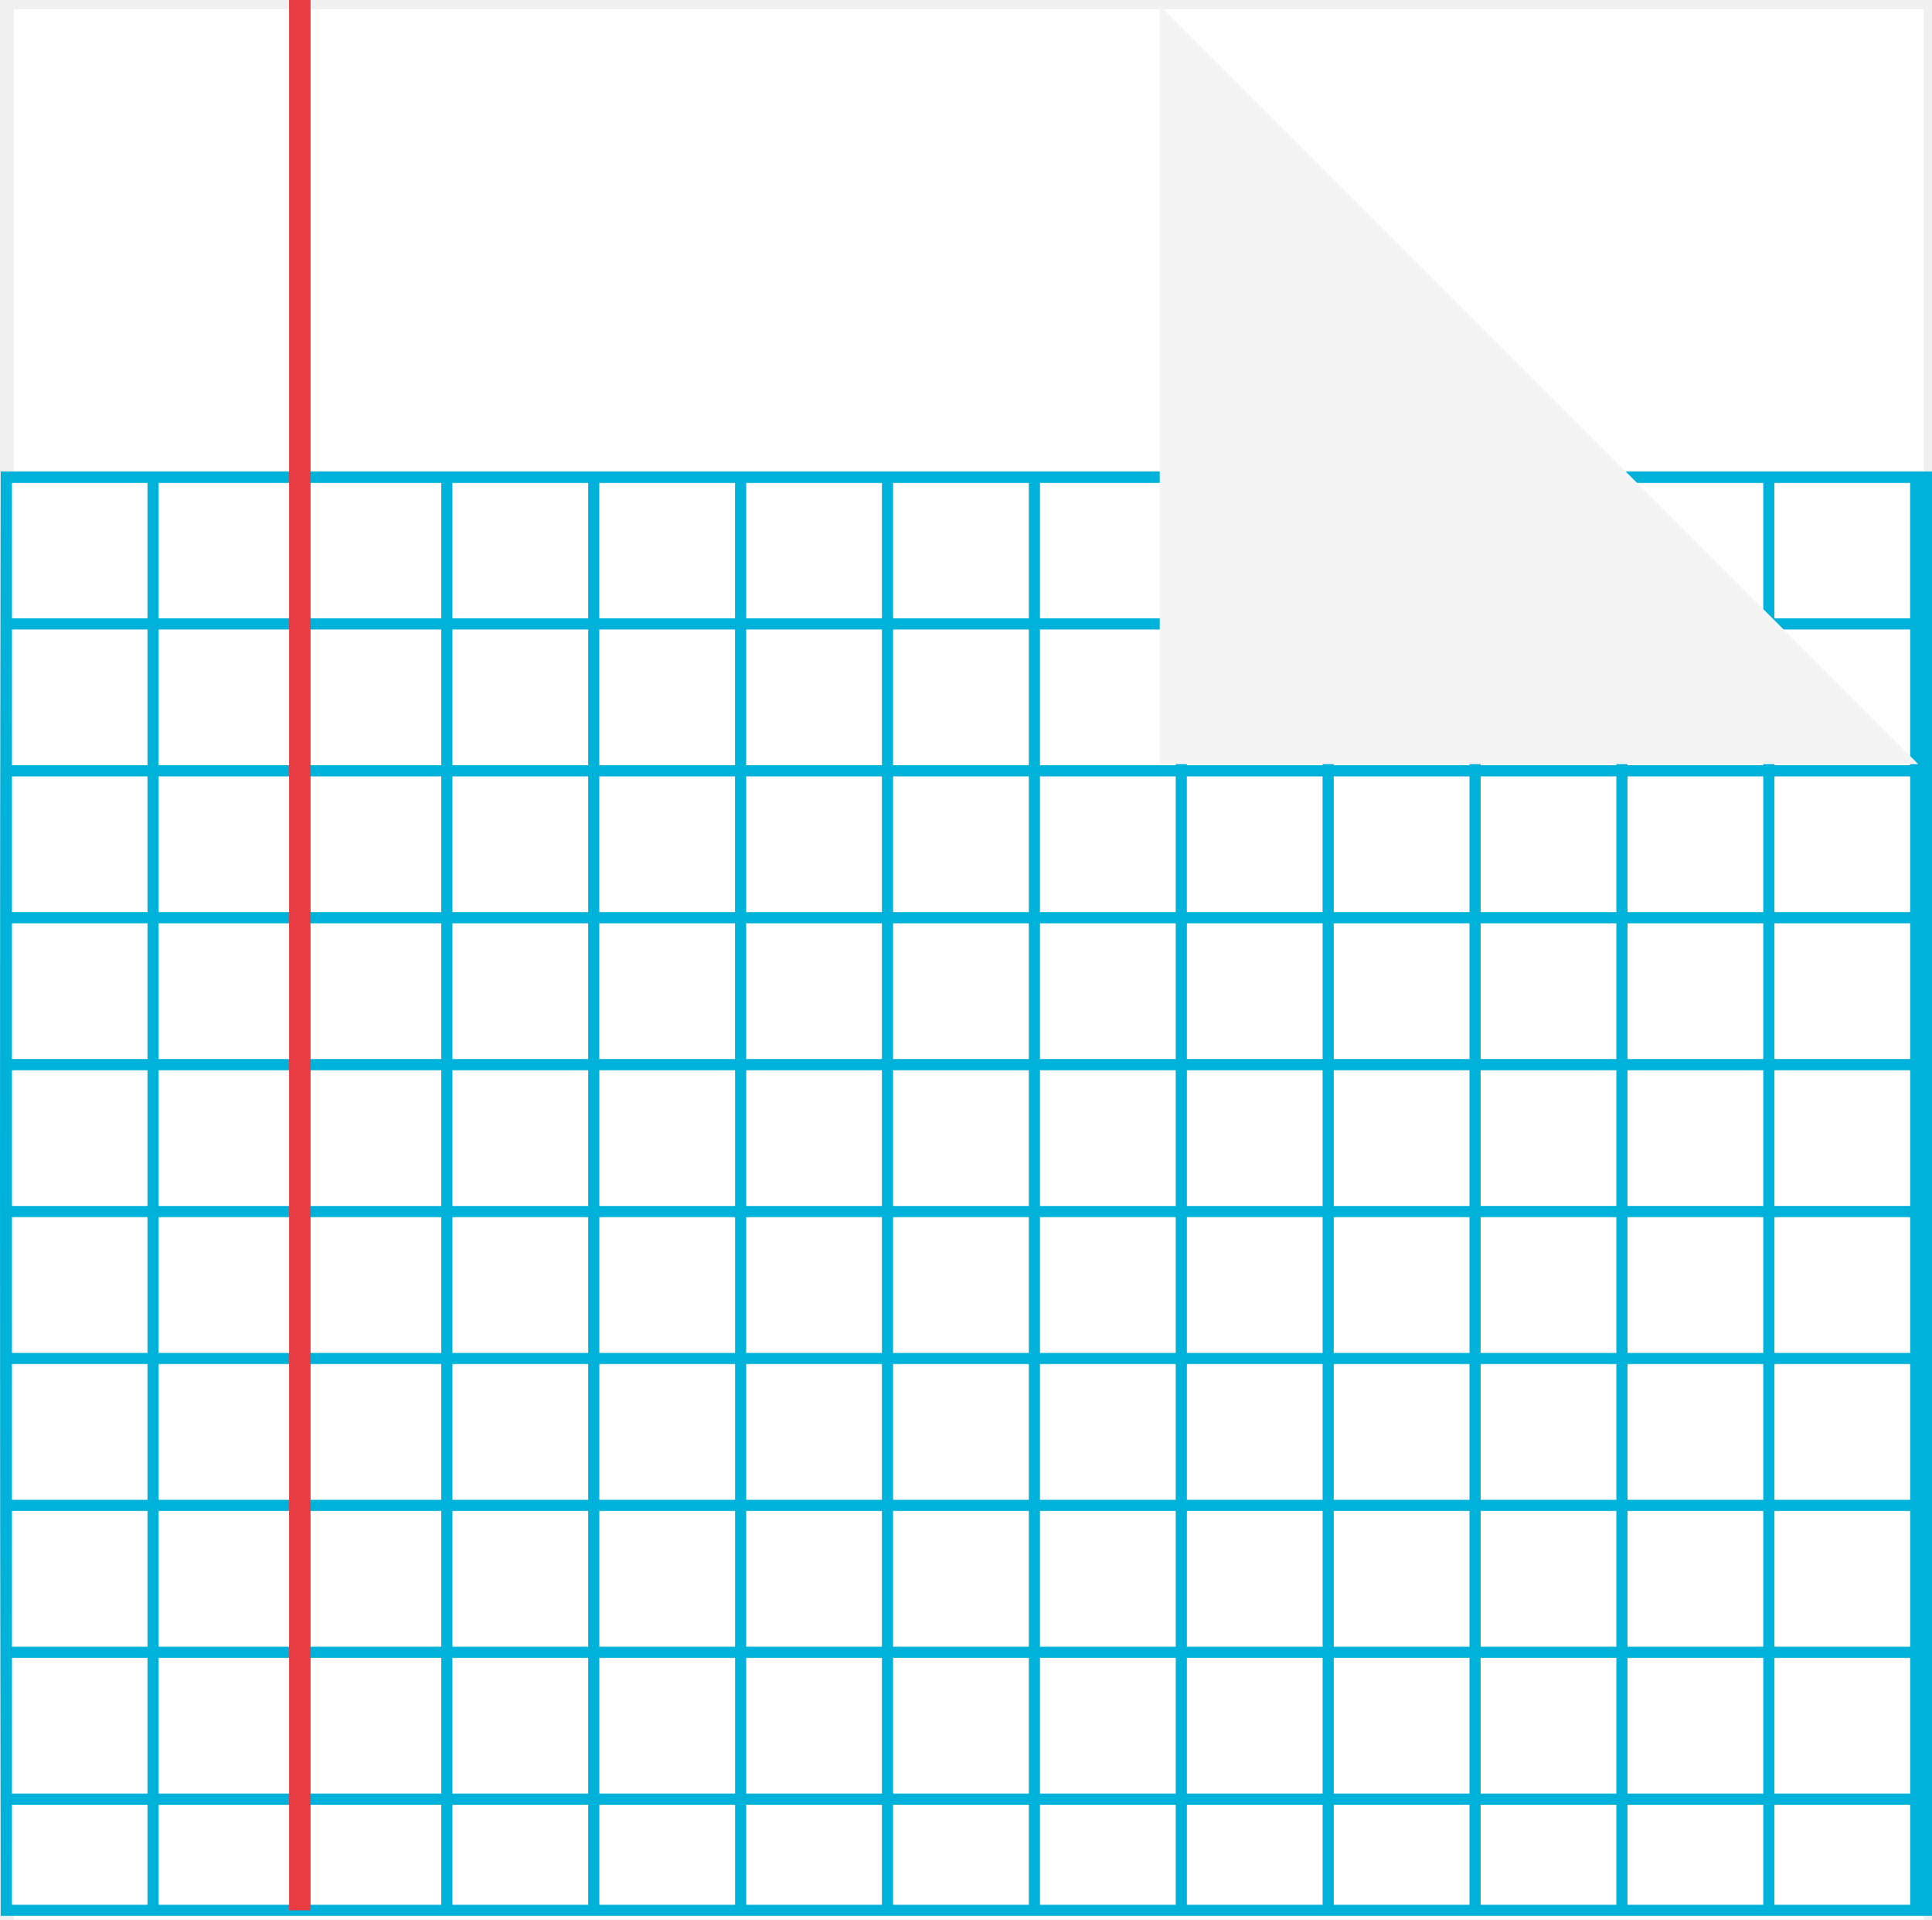
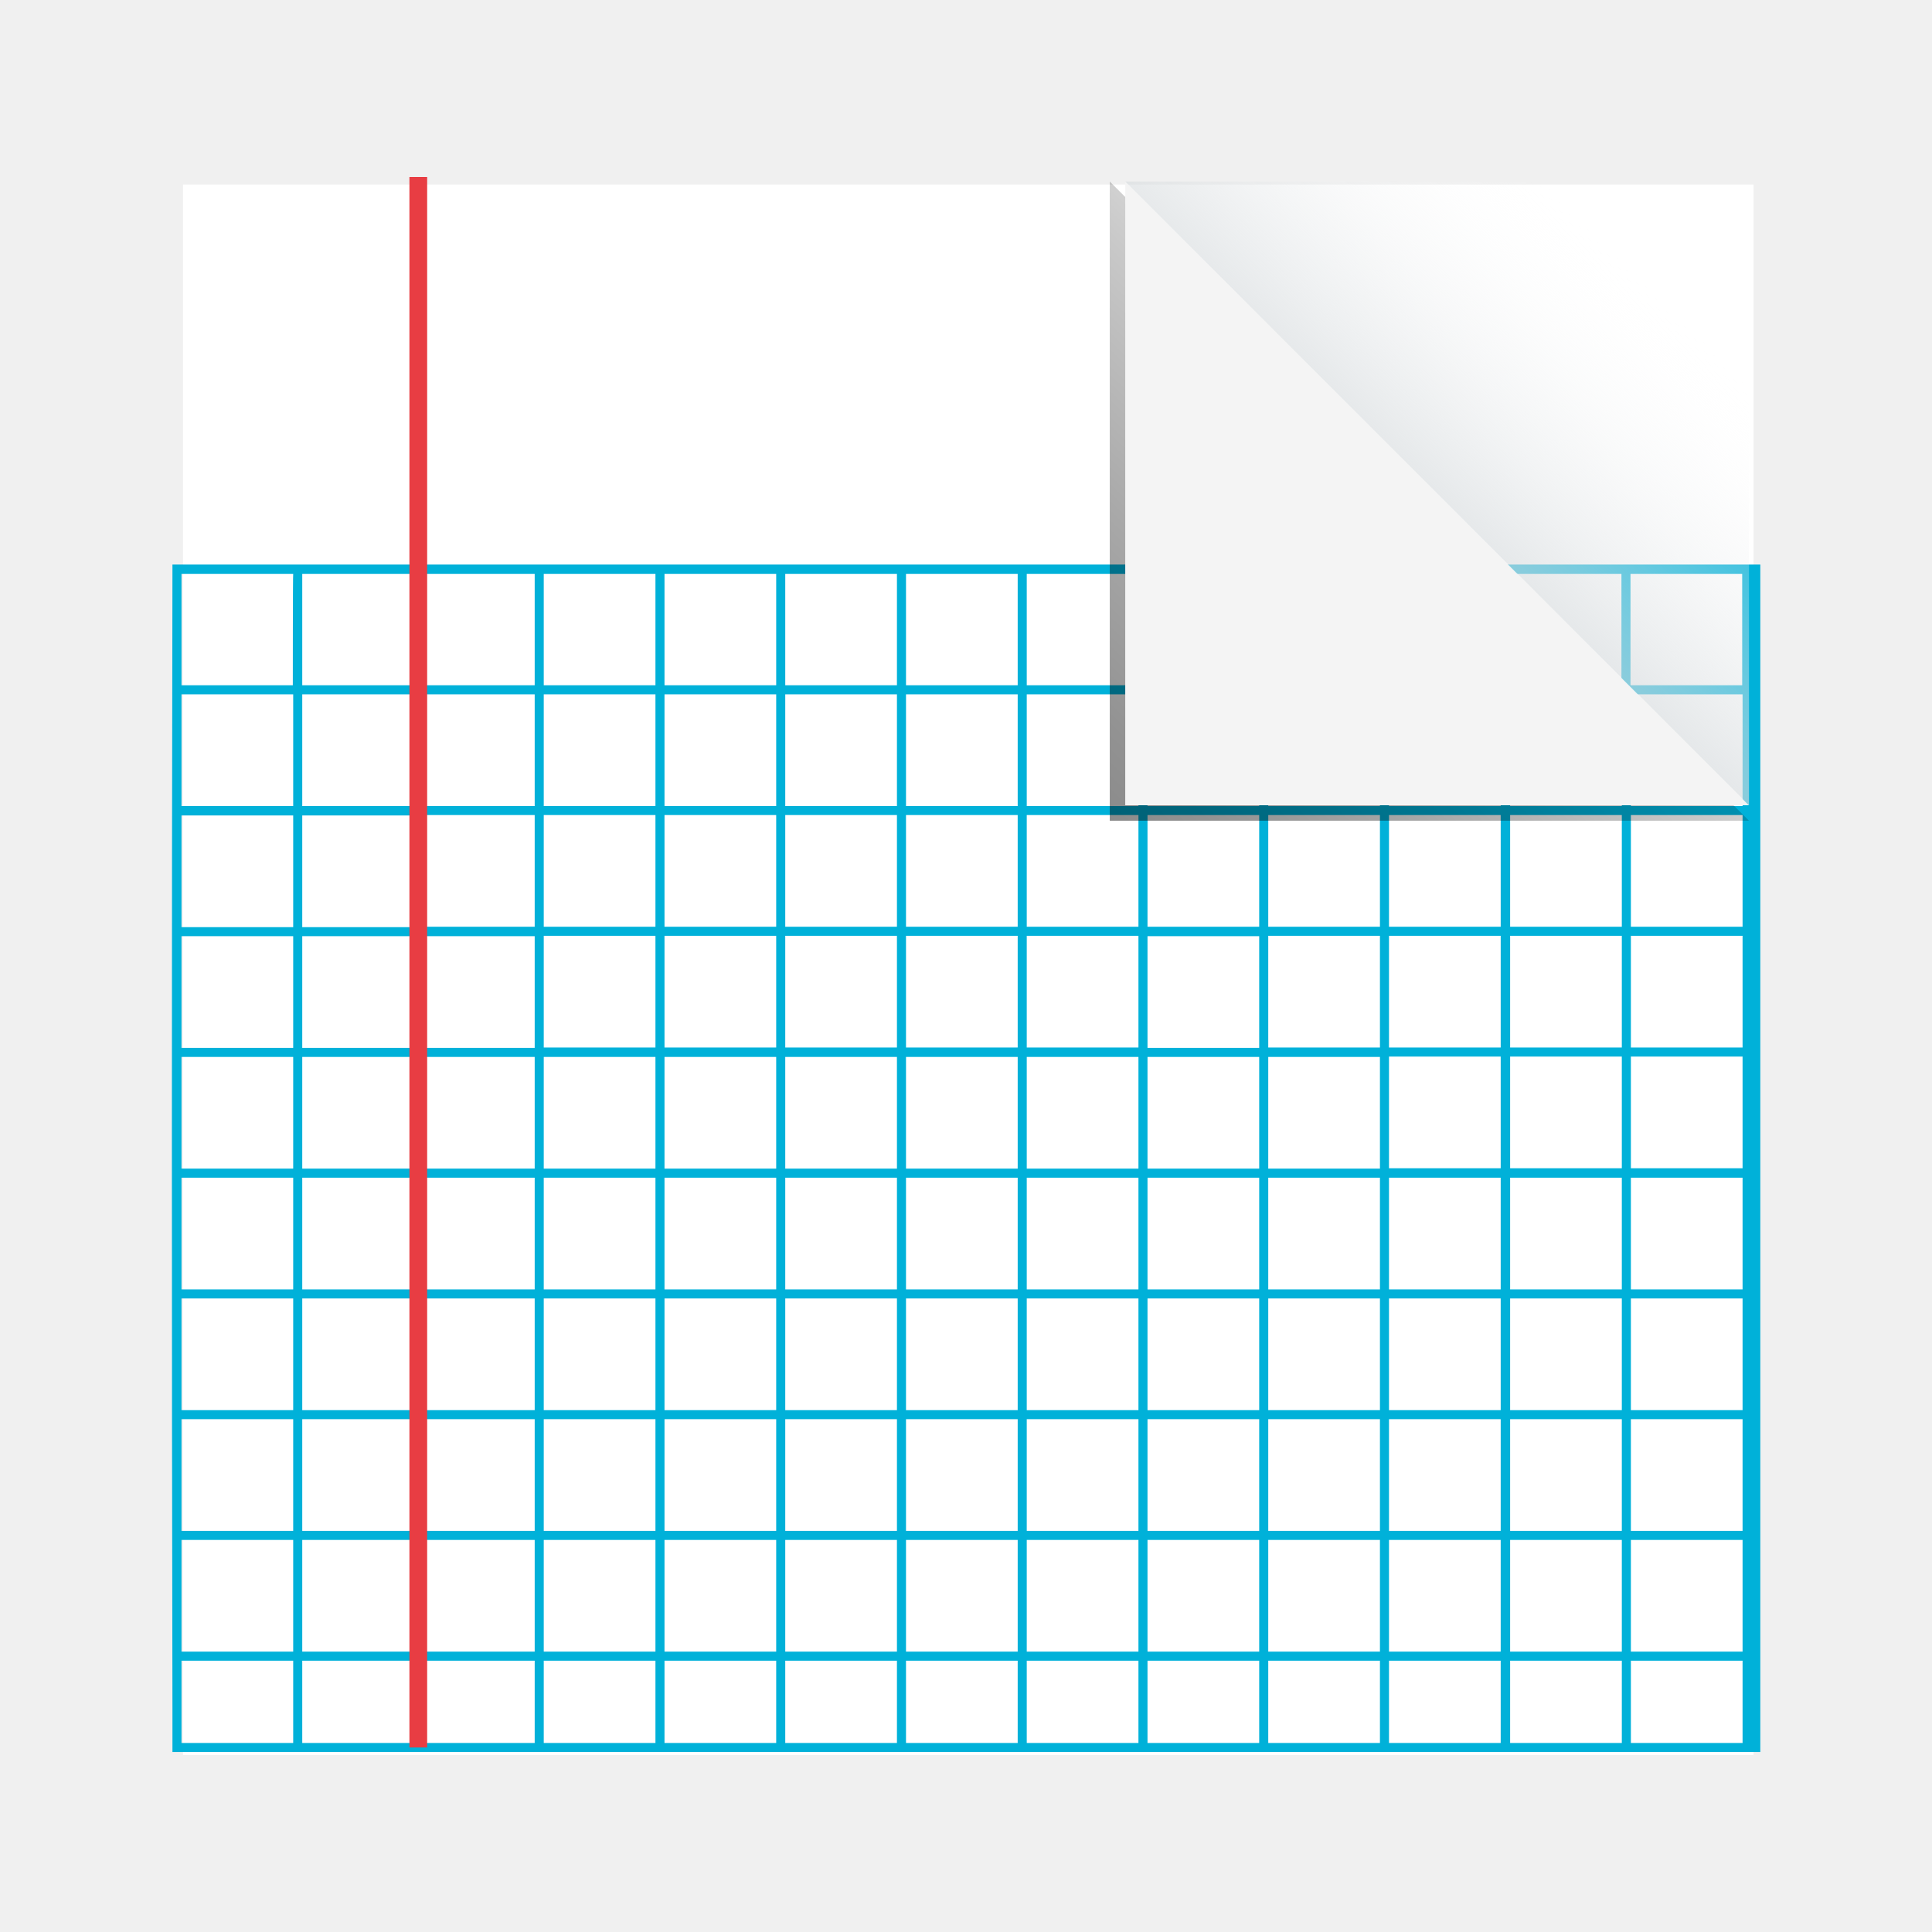
- <svg xmlns="http://www.w3.org/2000/svg" id="katman_2" data-name="katman 2" viewBox="0 0 519.38 515.93" version="1.1">
-   <defs id="defs24">
-     <style id="style2">
-       .cls-1 {
-         fill: url(#Adsız_degrade_113);
-       }
- 
-       .cls-1, .cls-2, .cls-3, .cls-4, .cls-5, .cls-6 {
-         stroke-width: 0px;
-       }
- 
-       .cls-2 {
-         fill: url(#Adsız_degrade_111);
-       }
- 
-       .cls-3 {
-         fill: #e83d43;
-       }
- 
-       .cls-4 {
-         fill: #f4f4f4;
-       }
- 
-       .cls-5 {
-         fill: #00b1d9;
-       }
- 
-       .cls-6 {
-         fill: #fff;
-       }
-     </style>
-     <linearGradient id="Adsız_degrade_113" data-name="Adsız degrade 113" x1="274.56" y1="246.57" x2="465.09" y2="50.51" gradientUnits="userSpaceOnUse">
-       <stop offset="0" stop-color="#c1c8cc" id="stop4" />
-       <stop offset=".1" stop-color="rgba(195, 202, 206, .96)" stop-opacity=".96" id="stop6" />
-       <stop offset=".26" stop-color="rgba(202, 208, 211, .85)" stop-opacity=".85" id="stop8" />
-       <stop offset=".45" stop-color="rgba(213, 218, 220, .67)" stop-opacity=".67" id="stop10" />
-       <stop offset=".68" stop-color="rgba(228, 231, 233, .42)" stop-opacity=".42" id="stop12" />
-       <stop offset=".92" stop-color="rgba(248, 249, 249, .11)" stop-opacity=".11" id="stop14" />
-       <stop offset="1" stop-color="#fff" stop-opacity="0" id="stop16" />
-     </linearGradient>
-     <linearGradient id="Adsız_degrade_111" data-name="Adsız degrade 111" x1="374.69" y1="143.55" x2="482.2" y2="33.09" gradientUnits="userSpaceOnUse">
-       <stop offset="0" stop-color="#c1c8cc" id="stop19" />
-       <stop offset="1" stop-color="#fff" stop-opacity="0" id="stop21" />
-     </linearGradient>
-   </defs>
-   <g id="katman_1" data-name="katman 1">
-     <g id="g42">
-       <rect class="cls-6" x="3.7" y="2.5" width="513.43" height="513.43" id="rect26" />
-       <g id="g32">
-         <path class="cls-5" d="m 0.19,126.71 v 1.6 c -0.25,123.85 -0.25,249.09 0,372.23 v 14.42 H 519.38 V 126.71 Z M 513.5,166.19 H 477.01 V 129.8 H 513.5 Z M 3.19,406.12 h 36.46 v 36.49 H 3.19 Z m 0,-39.49 h 36.46 v 36.49 H 3.19 Z m 0,-39.49 h 36.46 v 36.49 H 3.19 Z m 0,-39.48 h 36.46 v 36.49 H 3.19 Z m 0,-39.49 h 36.46 v 36.49 H 3.19 Z m 0,-39.49 h 36.46 v 36.49 H 3.19 Z m 0,-39.49 h 36.46 v 36.49 H 3.19 Z m 470.83,-3 H 437.53 V 129.8 h 36.49 z M 316.07,284.66 h -36.49 v -36.49 h 36.49 z m 3,-36.49 h 36.49 v 36.49 h -36.49 z m -42.49,36.49 h -36.49 v -36.49 h 36.49 z m -39.49,0 H 200.6 v -36.49 h 36.49 z m -39.49,0 h -36.49 v -36.49 h 36.49 z m -39.48,0 h -36.49 v -36.49 h 36.49 z m 0,3 v 36.49 h -36.49 v -36.49 z m 3,0 h 36.49 v 36.49 h -36.49 z m 39.48,0 h 36.49 v 36.49 H 200.6 Z m 39.49,0 h 36.49 v 36.49 h -36.49 z m 39.49,0 h 36.49 v 36.49 h -36.49 z m 39.49,0 h 36.49 v 36.49 h -36.49 z m 39.48,0 h 36.49 v 36.49 h -36.49 z m 0,-3 v -36.49 h 36.49 v 36.49 z m 0,-39.49 v -36.49 h 36.49 v 36.49 z m -3,0 h -36.49 v -36.49 h 36.49 z m -39.48,0 h -36.49 v -36.49 h 36.49 z m -39.49,0 h -36.49 v -36.49 h 36.49 z m -39.49,0 H 200.6 v -36.49 h 36.49 z m -39.49,0 h -36.49 v -36.49 h 36.49 z m -39.48,0 h -36.49 v -36.49 h 36.49 z m -39.49,0 H 82.14 v -36.49 h 36.49 z m 0,3 v 36.49 H 82.14 v -36.49 z m 0,39.49 v 36.49 H 82.14 v -36.49 z m 0,39.48 v 36.49 H 82.14 v -36.49 z m 3,0 h 36.49 v 36.49 h -36.49 z m 39.49,0 h 36.49 v 36.49 h -36.49 z m 39.48,0 h 36.49 v 36.49 H 200.6 Z m 39.49,0 h 36.49 v 36.49 h -36.49 z m 39.49,0 h 36.49 v 36.49 h -36.49 z m 39.49,0 h 36.49 v 36.49 h -36.49 z m 39.48,0 h 36.49 v 36.49 h -36.49 z m 39.49,0 h 36.49 v 36.49 h -36.49 z m 0,-3 v -36.49 h 36.49 v 36.49 z m 0,-39.48 v -36.49 h 36.49 v 36.49 z m 0,-39.49 v -36.49 h 36.49 v 36.49 z m 0,-39.49 v -36.49 h 36.49 v 36.49 z m -3,0 h -36.49 v -36.49 h 36.49 z m -39.49,0 h -36.49 v -36.49 h 36.49 z m -39.48,0 h -36.49 v -36.49 h 36.49 z m -39.49,0 h -36.49 v -36.49 h 36.49 z m -39.49,0 H 200.6 v -36.49 h 36.49 z m -39.49,0 h -36.49 v -36.49 h 36.49 z m -39.48,0 h -36.49 v -36.49 h 36.49 z m -39.49,0 H 82.14 v -36.49 h 36.49 z m -39.49,0 H 42.65 v -36.49 h 36.49 z m 0,3 v 36.49 H 42.65 v -36.49 z m 0,39.49 v 36.49 H 42.65 v -36.49 z m 0,39.49 v 36.49 H 42.65 v -36.49 z m 0,39.48 v 36.49 H 42.65 v -36.49 z m 0,39.49 v 36.49 H 42.65 v -36.49 z m 3,0 h 36.49 v 36.49 H 82.14 Z m 39.49,0 h 36.49 v 36.49 h -36.49 z m 39.49,0 h 36.49 v 36.49 h -36.49 z m 39.48,0 h 36.49 v 36.49 H 200.6 Z m 39.49,0 h 36.49 v 36.49 h -36.49 z m 39.49,0 h 36.49 v 36.49 h -36.49 z m 39.49,0 h 36.49 v 36.49 h -36.49 z m 39.48,0 h 36.49 v 36.49 h -36.49 z m 39.49,0 h 36.49 v 36.49 h -36.49 z m 39.49,0 h 36.49 v 36.49 h -36.49 z m 0,-3 v -36.49 h 36.49 v 36.49 z m 0,-39.49 v -36.49 h 36.49 v 36.49 z m 0,-39.48 v -36.49 h 36.49 v 36.49 z m 0,-39.49 v -36.49 h 36.49 v 36.49 z m 0,-39.49 v -36.49 h 36.49 v 36.49 z m -3,-39.49 H 398.04 V 129.8 h 36.49 z m -39.49,0 H 358.55 V 129.8 h 36.49 z m -39.49,0 H 319.06 V 129.8 h 36.49 z m -39.48,0 H 279.58 V 129.8 h 36.49 z m -39.49,0 H 240.09 V 129.8 h 36.49 z m -39.49,0 H 200.6 V 129.8 h 36.49 z m -39.49,0 H 161.11 V 129.8 h 36.49 z m -39.48,0 H 121.63 V 129.8 h 36.49 z m -39.49,0 H 82.14 V 129.8 h 36.49 z m -39.49,0 H 42.65 V 129.8 h 36.49 z m -39.49,0 H 3.19 V 129.8 h 36.46 z m 3,239.93 h 36.49 v 36.49 H 42.65 Z m 39.49,0 h 36.49 v 36.49 H 82.14 Z m 39.49,0 h 36.49 v 36.49 h -36.49 z m 39.49,0 h 36.49 v 36.49 h -36.49 z m 39.48,0 h 36.49 v 36.49 H 200.6 Z m 39.49,0 h 36.49 v 36.49 h -36.49 z m 39.49,0 h 36.49 v 36.49 h -36.49 z m 39.49,0 h 36.49 v 36.49 h -36.49 z m 39.48,0 h 36.49 v 36.49 h -36.49 z m 39.49,0 h 36.49 v 36.49 h -36.49 z m 39.49,0 h 36.49 v 36.49 h -36.49 z m 39.49,0 h 36.49 v 36.49 h -36.49 z m 0,-3 v -36.49 h 36.49 v 36.49 z m 0,-39.49 v -36.49 h 36.49 v 36.49 z m 0,-39.49 v -36.49 h 36.49 v 36.49 z m 0,-39.48 v -36.49 h 36.49 v 36.49 z m 0,-39.49 v -36.49 h 36.49 v 36.49 z m 0,-39.49 v -36.49 h 36.49 v 36.49 z M 3.19,445.6 h 36.46 v 36.49 H 3.19 Z m 39.46,0 h 36.49 v 36.49 H 42.65 Z m 39.49,0 h 36.49 v 36.49 H 82.14 Z m 39.49,0 h 36.49 v 36.49 h -36.49 z m 39.49,0 h 36.49 v 36.49 h -36.49 z m 39.48,0 h 36.49 v 36.49 H 200.6 Z m 39.49,0 h 36.49 v 36.49 h -36.49 z m 39.49,0 h 36.49 v 36.49 h -36.49 z m 39.49,0 h 36.49 v 36.49 h -36.49 z m 39.48,0 h 36.49 v 36.49 h -36.49 z m 39.49,0 h 36.49 v 36.49 h -36.49 z m 39.49,0 h 36.49 v 36.49 h -36.49 z m 39.49,0 h 36.49 v 36.49 H 477.02 Z M 3.19,511.95 v -26.86 h 36.46 v 26.86 z m 39.46,0 v -26.86 h 36.49 v 26.86 z m 39.49,0 v -26.86 h 36.49 v 26.86 z m 39.49,0 v -26.86 h 36.49 v 26.86 z m 39.49,0 v -26.86 h 36.49 v 26.86 z m 39.48,0 v -26.86 h 36.49 v 26.86 z m 39.49,0 v -26.86 h 36.49 v 26.86 z m 39.49,0 v -26.86 h 36.49 v 26.86 z m 39.49,0 v -26.86 h 36.49 v 26.86 z m 39.48,0 v -26.86 h 36.49 v 26.86 z m 39.49,0 v -26.86 h 36.49 v 26.86 z m 39.49,0 v -26.86 h 36.49 v 26.86 z m 39.49,0 v -26.86 h 36.49 v 26.86 z" id="path28" />
-         <rect class="cls-3" x="77.71" width="5.78" height="513.45" id="rect30" y="0" />
-       </g>
-       <g id="g40">
-         <polygon class="cls-1" points="306.69,1.48 515.69,210.47 306.69,210.47 " id="polygon34" style="fill:url(#Ads%C4%B1z_degrade_113)" />
-         <polygon class="cls-4" points="311.77,1.48 515.69,205.39 311.77,205.39 " id="polygon36" />
-         <polygon class="cls-2" points="515.69,205.39 311.77,1.48 515.69,1.48 " id="polygon38" style="fill:url(#Ads%C4%B1z_degrade_111)" />
-       </g>
-     </g>
+ <svg xmlns="http://www.w3.org/2000/svg" version="1.0" id="katman_2_00000033340560341085896780000012290927036659913660_" x="0px" y="0px" viewBox="0 0 512 512" style="enable-background:new 0 0 512 512;" xml:space="preserve">
+   <style type="text/css">
+ 	.st0{fill:#FFFFFF;}
+ 	.st1{fill:#00B1D9;}
+ 	.st2{fill:#E83D43;}
+ 	.st3{opacity:0.5;fill:url(#SVGID_1_);}
+ 	.st4{fill:#F4F4F4;}
+ 	.st5{fill:url(#SVGID_00000026856285790103540820000007592141249758807740_);}
+ </style>
+   <rect x="48.5" y="48.9" class="st0" width="416.2" height="416.2" />
+   <g>
+     <path class="st1" d="M45.7,149.6v1.3c-0.2,100.4-0.2,201.9,0,301.7v11.7h420.8V149.6H45.7z M461.7,181.6h-29.6v-29.5h29.6V181.6z    M48.1,376.1h29.6v29.6H48.1V376.1z M48.1,344.1h29.6v29.6H48.1V344.1z M48.1,312.1h29.6v29.6H48.1V312.1z M48.1,280.1h29.6v29.6   H48.1V280.1z M48.1,248.1h29.6v29.6H48.1V248.1z M48.1,216.1h29.6v29.6H48.1V216.1z M48.1,184h29.6v29.6H48.1V184z M429.7,181.6   h-29.6v-29.5h29.6V181.6z M301.7,277.6h-29.6v-29.6h29.6V277.6z M304.1,248.1h29.6v29.6h-29.6V248.1z M269.7,277.6h-29.6v-29.6   h29.6V277.6z M237.7,277.6h-29.6v-29.6h29.6V277.6z M205.7,277.6h-29.6v-29.6h29.6V277.6z M173.7,277.6h-29.6v-29.6h29.6V277.6z    M173.7,280.1v29.6h-29.6v-29.6H173.7z M176.1,280.1h29.6v29.6h-29.6V280.1z M208.1,280.1h29.6v29.6h-29.6V280.1z M240.1,280.1   h29.6v29.6h-29.6L240.1,280.1L240.1,280.1z M272.1,280.1h29.6v29.6h-29.6V280.1z M304.1,280.1h29.6v29.6h-29.6V280.1z M336.1,280.1   h29.6v29.6h-29.6V280.1z M336.1,277.6v-29.6h29.6v29.6H336.1z M336.1,245.6v-29.6h29.6v29.6H336.1z M333.7,245.6h-29.6v-29.6h29.6   V245.6z M301.7,245.6h-29.6v-29.6h29.6V245.6z M269.7,245.6h-29.6v-29.6h29.6V245.6z M237.7,245.6h-29.6v-29.6h29.6V245.6z    M205.7,245.6h-29.6v-29.6h29.6V245.6z M173.7,245.6h-29.6v-29.6h29.6V245.6z M141.7,245.6h-29.6v-29.6h29.6   C141.7,216.1,141.7,245.6,141.7,245.6z M141.7,248.1v29.6h-29.6v-29.6C112.1,248.1,141.7,248.1,141.7,248.1z M141.7,280.1v29.6   h-29.6v-29.6C112.1,280.1,141.7,280.1,141.7,280.1z M141.7,312.1v29.6h-29.6v-29.6C112.1,312.1,141.7,312.1,141.7,312.1z    M144.1,312.1h29.6v29.6h-29.6C144.1,341.7,144.1,312.1,144.1,312.1z M176.1,312.1h29.6v29.6h-29.6V312.1z M208.1,312.1h29.6v29.6   h-29.6V312.1z M240.1,312.1h29.6v29.6h-29.6L240.1,312.1L240.1,312.1z M272.1,312.1h29.6v29.6h-29.6V312.1z M304.1,312.1h29.6v29.6   h-29.6V312.1z M336.1,312.1h29.6v29.6h-29.6V312.1z M368.1,312.1h29.6v29.6h-29.6V312.1z M368.1,309.6v-29.6h29.6v29.6H368.1z    M368.1,277.6v-29.6h29.6v29.6H368.1z M368.1,245.6v-29.6h29.6v29.6H368.1z M368.1,213.6V184h29.6v29.6H368.1z M365.7,213.6h-29.6   V184h29.6V213.6z M333.7,213.6h-29.6V184h29.6V213.6z M301.7,213.6h-29.6V184h29.6V213.6z M269.7,213.6h-29.6V184h29.6V213.6z    M237.7,213.6h-29.6V184h29.6V213.6z M205.7,213.6h-29.6V184h29.6V213.6z M173.7,213.6h-29.6V184h29.6V213.6z M141.7,213.6h-29.6   V184h29.6C141.7,184,141.7,213.6,141.7,213.6z M109.6,213.6H80.1V184h29.6V213.6z M109.6,216.1v29.6H80.1v-29.6H109.6z    M109.6,248.1v29.6H80.1v-29.6H109.6z M109.6,280.1v29.6H80.1v-29.6H109.6z M109.6,312.1v29.6H80.1v-29.6H109.6z M109.6,344.1v29.6   H80.1v-29.6H109.6z M112.1,344.1h29.6v29.6h-29.6V344.1z M144.1,344.1h29.6v29.6h-29.6C144.1,373.7,144.1,344.1,144.1,344.1z    M176.1,344.1h29.6v29.6h-29.6V344.1z M208.1,344.1h29.6v29.6h-29.6V344.1z M240.1,344.1h29.6v29.6h-29.6L240.1,344.1L240.1,344.1z    M272.1,344.1h29.6v29.6h-29.6V344.1z M304.1,344.1h29.6v29.6h-29.6V344.1z M336.1,344.1h29.6v29.6h-29.6V344.1z M368.1,344.1h29.6   v29.6h-29.6V344.1z M400.2,344.1h29.6v29.6h-29.6V344.1z M400.2,341.7v-29.6h29.6v29.6H400.2z M400.2,309.6v-29.6h29.6v29.6H400.2z    M400.2,277.6v-29.6h29.6v29.6H400.2z M400.2,245.6v-29.6h29.6v29.6H400.2z M400.2,213.6V184h29.6v29.6H400.2z M397.7,181.6h-29.6   v-29.5h29.6V181.6z M365.7,181.6h-29.6v-29.5h29.6V181.6z M333.7,181.6h-29.6v-29.5h29.6V181.6z M301.7,181.6h-29.6v-29.5h29.6   V181.6z M269.7,181.6h-29.6v-29.5h29.6V181.6z M237.7,181.6h-29.6v-29.5h29.6V181.6z M205.7,181.6h-29.6v-29.5h29.6V181.6z    M173.7,181.6h-29.6v-29.5h29.6V181.6z M141.7,181.6h-29.6v-29.5h29.6C141.7,152.1,141.7,181.6,141.7,181.6z M109.6,181.6H80.1   v-29.5h29.6V181.6z M77.6,181.6H48.1v-29.5h29.6C77.6,152.1,77.6,181.6,77.6,181.6z M80.1,376.1h29.6v29.6H80.1   C80.1,405.7,80.1,376.1,80.1,376.1z M112.1,376.1h29.6v29.6h-29.6V376.1z M144.1,376.1h29.6v29.6h-29.6   C144.1,405.7,144.1,376.1,144.1,376.1z M176.1,376.1h29.6v29.6h-29.6V376.1z M208.1,376.1h29.6v29.6h-29.6V376.1z M240.1,376.1   h29.6v29.6h-29.6L240.1,376.1L240.1,376.1z M272.1,376.1h29.6v29.6h-29.6V376.1z M304.1,376.1h29.6v29.6h-29.6V376.1z M336.1,376.1   h29.6v29.6h-29.6V376.1z M368.1,376.1h29.6v29.6h-29.6V376.1z M400.2,376.1h29.6v29.6h-29.6V376.1z M432.2,376.1h29.6v29.6h-29.6   L432.2,376.1L432.2,376.1z M432.2,373.7v-29.6h29.6v29.6H432.2L432.2,373.7z M432.2,341.7v-29.6h29.6v29.6H432.2L432.2,341.7z    M432.2,309.6v-29.6h29.6v29.6H432.2L432.2,309.6z M432.2,277.6v-29.6h29.6v29.6H432.2L432.2,277.6z M432.2,245.6v-29.6h29.6v29.6   H432.2L432.2,245.6z M432.2,213.6V184h29.6v29.6H432.2L432.2,213.6z M48.1,408.1h29.6v29.6H48.1V408.1z M80.1,408.1h29.6v29.6H80.1   C80.1,437.7,80.1,408.1,80.1,408.1z M112.1,408.1h29.6v29.6h-29.6V408.1z M144.1,408.1h29.6v29.6h-29.6   C144.1,437.7,144.1,408.1,144.1,408.1z M176.1,408.1h29.6v29.6h-29.6V408.1z M208.1,408.1h29.6v29.6h-29.6V408.1z M240.1,408.1   h29.6v29.6h-29.6L240.1,408.1L240.1,408.1z M272.1,408.1h29.6v29.6h-29.6V408.1z M304.1,408.1h29.6v29.6h-29.6V408.1z M336.1,408.1   h29.6v29.6h-29.6V408.1z M368.1,408.1h29.6v29.6h-29.6V408.1z M400.2,408.1h29.6v29.6h-29.6V408.1z M432.2,408.1h29.6v29.6h-29.6   L432.2,408.1L432.2,408.1z M48.1,461.9v-21.8h29.6v21.8H48.1z M80.1,461.9v-21.8h29.6v21.8C109.6,461.9,80.1,461.9,80.1,461.9z    M112.1,461.9v-21.8h29.6v21.8H112.1z M144.1,461.9v-21.8h29.6v21.8C173.7,461.9,144.1,461.9,144.1,461.9z M176.1,461.9v-21.8h29.6   v21.8H176.1z M208.1,461.9v-21.8h29.6v21.8H208.1z M240.1,461.9v-21.8h29.6v21.8H240.1L240.1,461.9z M272.1,461.9v-21.8h29.6v21.8   H272.1z M304.1,461.9v-21.8h29.6v21.8H304.1z M336.1,461.9v-21.8h29.6v21.8H336.1z M368.1,461.9v-21.8h29.6v21.8H368.1z    M400.2,461.9v-21.8h29.6v21.8H400.2z M432.2,461.9v-21.8h29.6v21.8H432.2L432.2,461.9z" />
+     <rect x="108.5" y="46.9" class="st2" width="4.7" height="416.2" />
  </g>
+   <linearGradient id="SVGID_1_" gradientUnits="userSpaceOnUse" x1="268.054" y1="266.598" x2="422.495" y2="425.521" gradientTransform="matrix(1 0 0 -1 0 513.3612)">
+     <stop offset="0" style="stop-color:#C1C8CC" />
+     <stop offset="0.1" style="stop-color:#000000;stop-opacity:0.96" />
+     <stop offset="0.26" style="stop-color:#000000;stop-opacity:0.85" />
+     <stop offset="0.45" style="stop-color:#000000;stop-opacity:0.67" />
+     <stop offset="0.68" style="stop-color:#000000;stop-opacity:0.42" />
+     <stop offset="0.92" style="stop-color:#000000;stop-opacity:0.11" />
+     <stop offset="1" style="stop-color:#FFFFFF;stop-opacity:0" />
+   </linearGradient>
+   <polygon class="st3" points="463.5,217.5 294.1,217.5 294.1,48.1 " />
+   <polygon class="st4" points="463.5,213.4 298.2,213.4 298.2,48.1 " />
+   <linearGradient id="SVGID_00000175303426132300743340000000903362885410510990_" gradientUnits="userSpaceOnUse" x1="349.216" y1="350.106" x2="436.362" y2="439.643" gradientTransform="matrix(1 0 0 -1 0 513.3612)">
+     <stop offset="0" style="stop-color:#C1C8CC" />
+     <stop offset="1" style="stop-color:#FFFFFF;stop-opacity:0" />
+   </linearGradient>
+   <polygon style="fill:url(#SVGID_00000175303426132300743340000000903362885410510990_);" points="298.2,48.1 463.5,48.1   463.5,213.4 " />
</svg>
